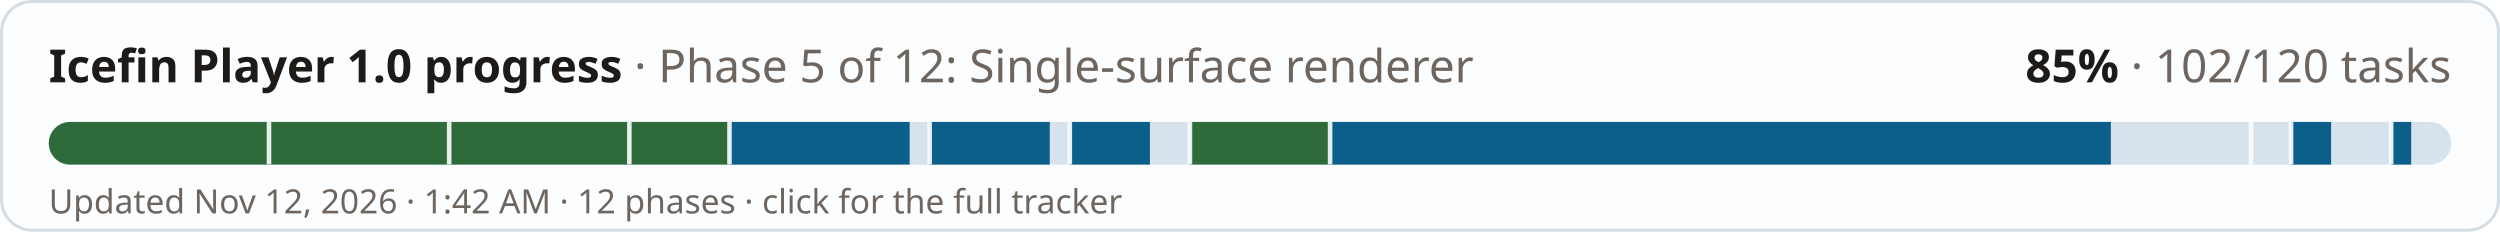
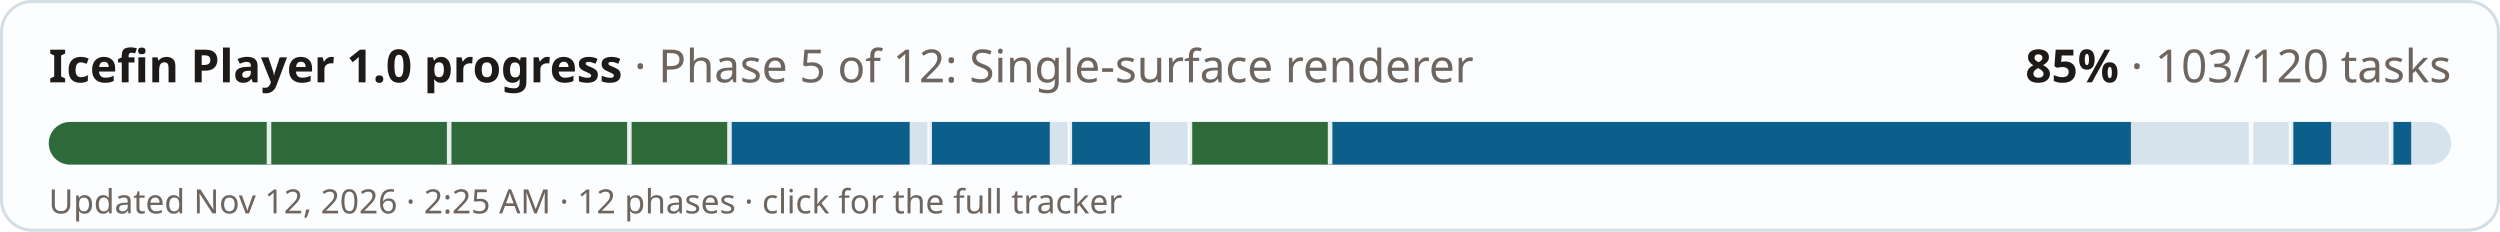
- <svg xmlns="http://www.w3.org/2000/svg" width="820" height="76" viewBox="0 0 820 76" role="img" aria-label="Icefin Player 1.0 progress: 85% (102 of 120 tasks)">
+ <svg xmlns="http://www.w3.org/2000/svg" width="820" height="76" viewBox="0 0 820 76" role="img" aria-label="Icefin Player 1.0 progress: 85% (103 of 120 tasks)">
  <style>
  .bg{fill:#fcfdfe;stroke:#d3dde4} .fg{fill:#1d1a18} .mu{fill:#6d655e} .track{fill:#d6e3ec} .done{fill:#0b5f8a} .full{fill:#2f6b3a} .tick{fill:#fcfdfe;opacity:.9}
  @media (prefers-color-scheme: dark){ .bg{fill:#1a2127;stroke:#2e3a43} .fg{fill:#f1ebe2} .mu{fill:#a99f94} .track{fill:#24384a} .done{fill:#6cb6e4} .full{fill:#6fbf7c} .tick{fill:#1a2127} }
  text{font-family:-apple-system,"Segoe UI",system-ui,"Noto Sans","DejaVu Sans",sans-serif}
</style>
  <rect class="bg" x="0.5" y="0.5" width="819" height="75" rx="10" />
  <text class="fg" x="16" y="27" font-size="15" font-weight="700">Icefin Player 1.0 progress <tspan class="mu" font-weight="400">· Phase 5 of 12: Single-surface renderer</tspan>
  </text>
-   <text class="fg" x="804" y="27" font-size="15" font-weight="700" text-anchor="end">85% <tspan class="mu" font-weight="400">· 102/120 tasks</tspan>
+   <text class="fg" x="804" y="27" font-size="15" font-weight="700" text-anchor="end">85% <tspan class="mu" font-weight="400">· 103/120 tasks</tspan>
  </text>
  <rect class="track" x="16" y="40" width="788" height="14" rx="7" />
  <clipPath id="c">
    <rect x="16" y="40" width="788" height="14" rx="7" />
  </clipPath>
  <g clip-path="url(#c)">
    <rect class="full" x="16" y="40" width="72.23" height="14" />
    <rect class="full" x="88.23" y="40" width="59.1" height="14" />
    <rect class="full" x="147.33" y="40" width="59.1" height="14" />
    <rect class="full" x="206.43" y="40" width="32.83" height="14" />
    <rect class="done" x="239.27" y="40" width="59.1" height="14" />
    <rect class="done" x="304.93" y="40" width="39.4" height="14" />
    <rect class="done" x="350.9" y="40" width="26.27" height="14" />
    <rect class="full" x="390.3" y="40" width="45.97" height="14" />
-     <rect class="done" x="436.27" y="40" width="256.1" height="14" />
+     <rect class="done" x="436.27" y="40" width="262.67" height="14" />
    <rect class="done" x="751.47" y="40" width="13.13" height="14" />
    <rect class="done" x="784.3" y="40" width="6.57" height="14" />
    <rect class="tick" x="87.48" y="40" width="1.5" height="14" />
    <rect class="tick" x="146.58" y="40" width="1.5" height="14" />
    <rect class="tick" x="205.68" y="40" width="1.5" height="14" />
    <rect class="tick" x="238.52" y="40" width="1.5" height="14" />
    <rect class="tick" x="304.18" y="40" width="1.5" height="14" />
    <rect class="tick" x="350.15" y="40" width="1.5" height="14" />
    <rect class="tick" x="389.55" y="40" width="1.5" height="14" />
    <rect class="tick" x="435.52" y="40" width="1.5" height="14" />
    <rect class="tick" x="737.58" y="40" width="1.5" height="14" />
    <rect class="tick" x="750.72" y="40" width="1.5" height="14" />
    <rect class="tick" x="783.55" y="40" width="1.5" height="14" />
  </g>
-   <text class="mu" x="16" y="70" font-size="11">Updated Nov 12, 2026 · 1:42 AM · 12 phases · click for the full tracker</text>
+   <text class="mu" x="16" y="70" font-size="11">Updated Nov 12, 2026 · 2:25 AM · 12 phases · click for the full tracker</text>
</svg>
